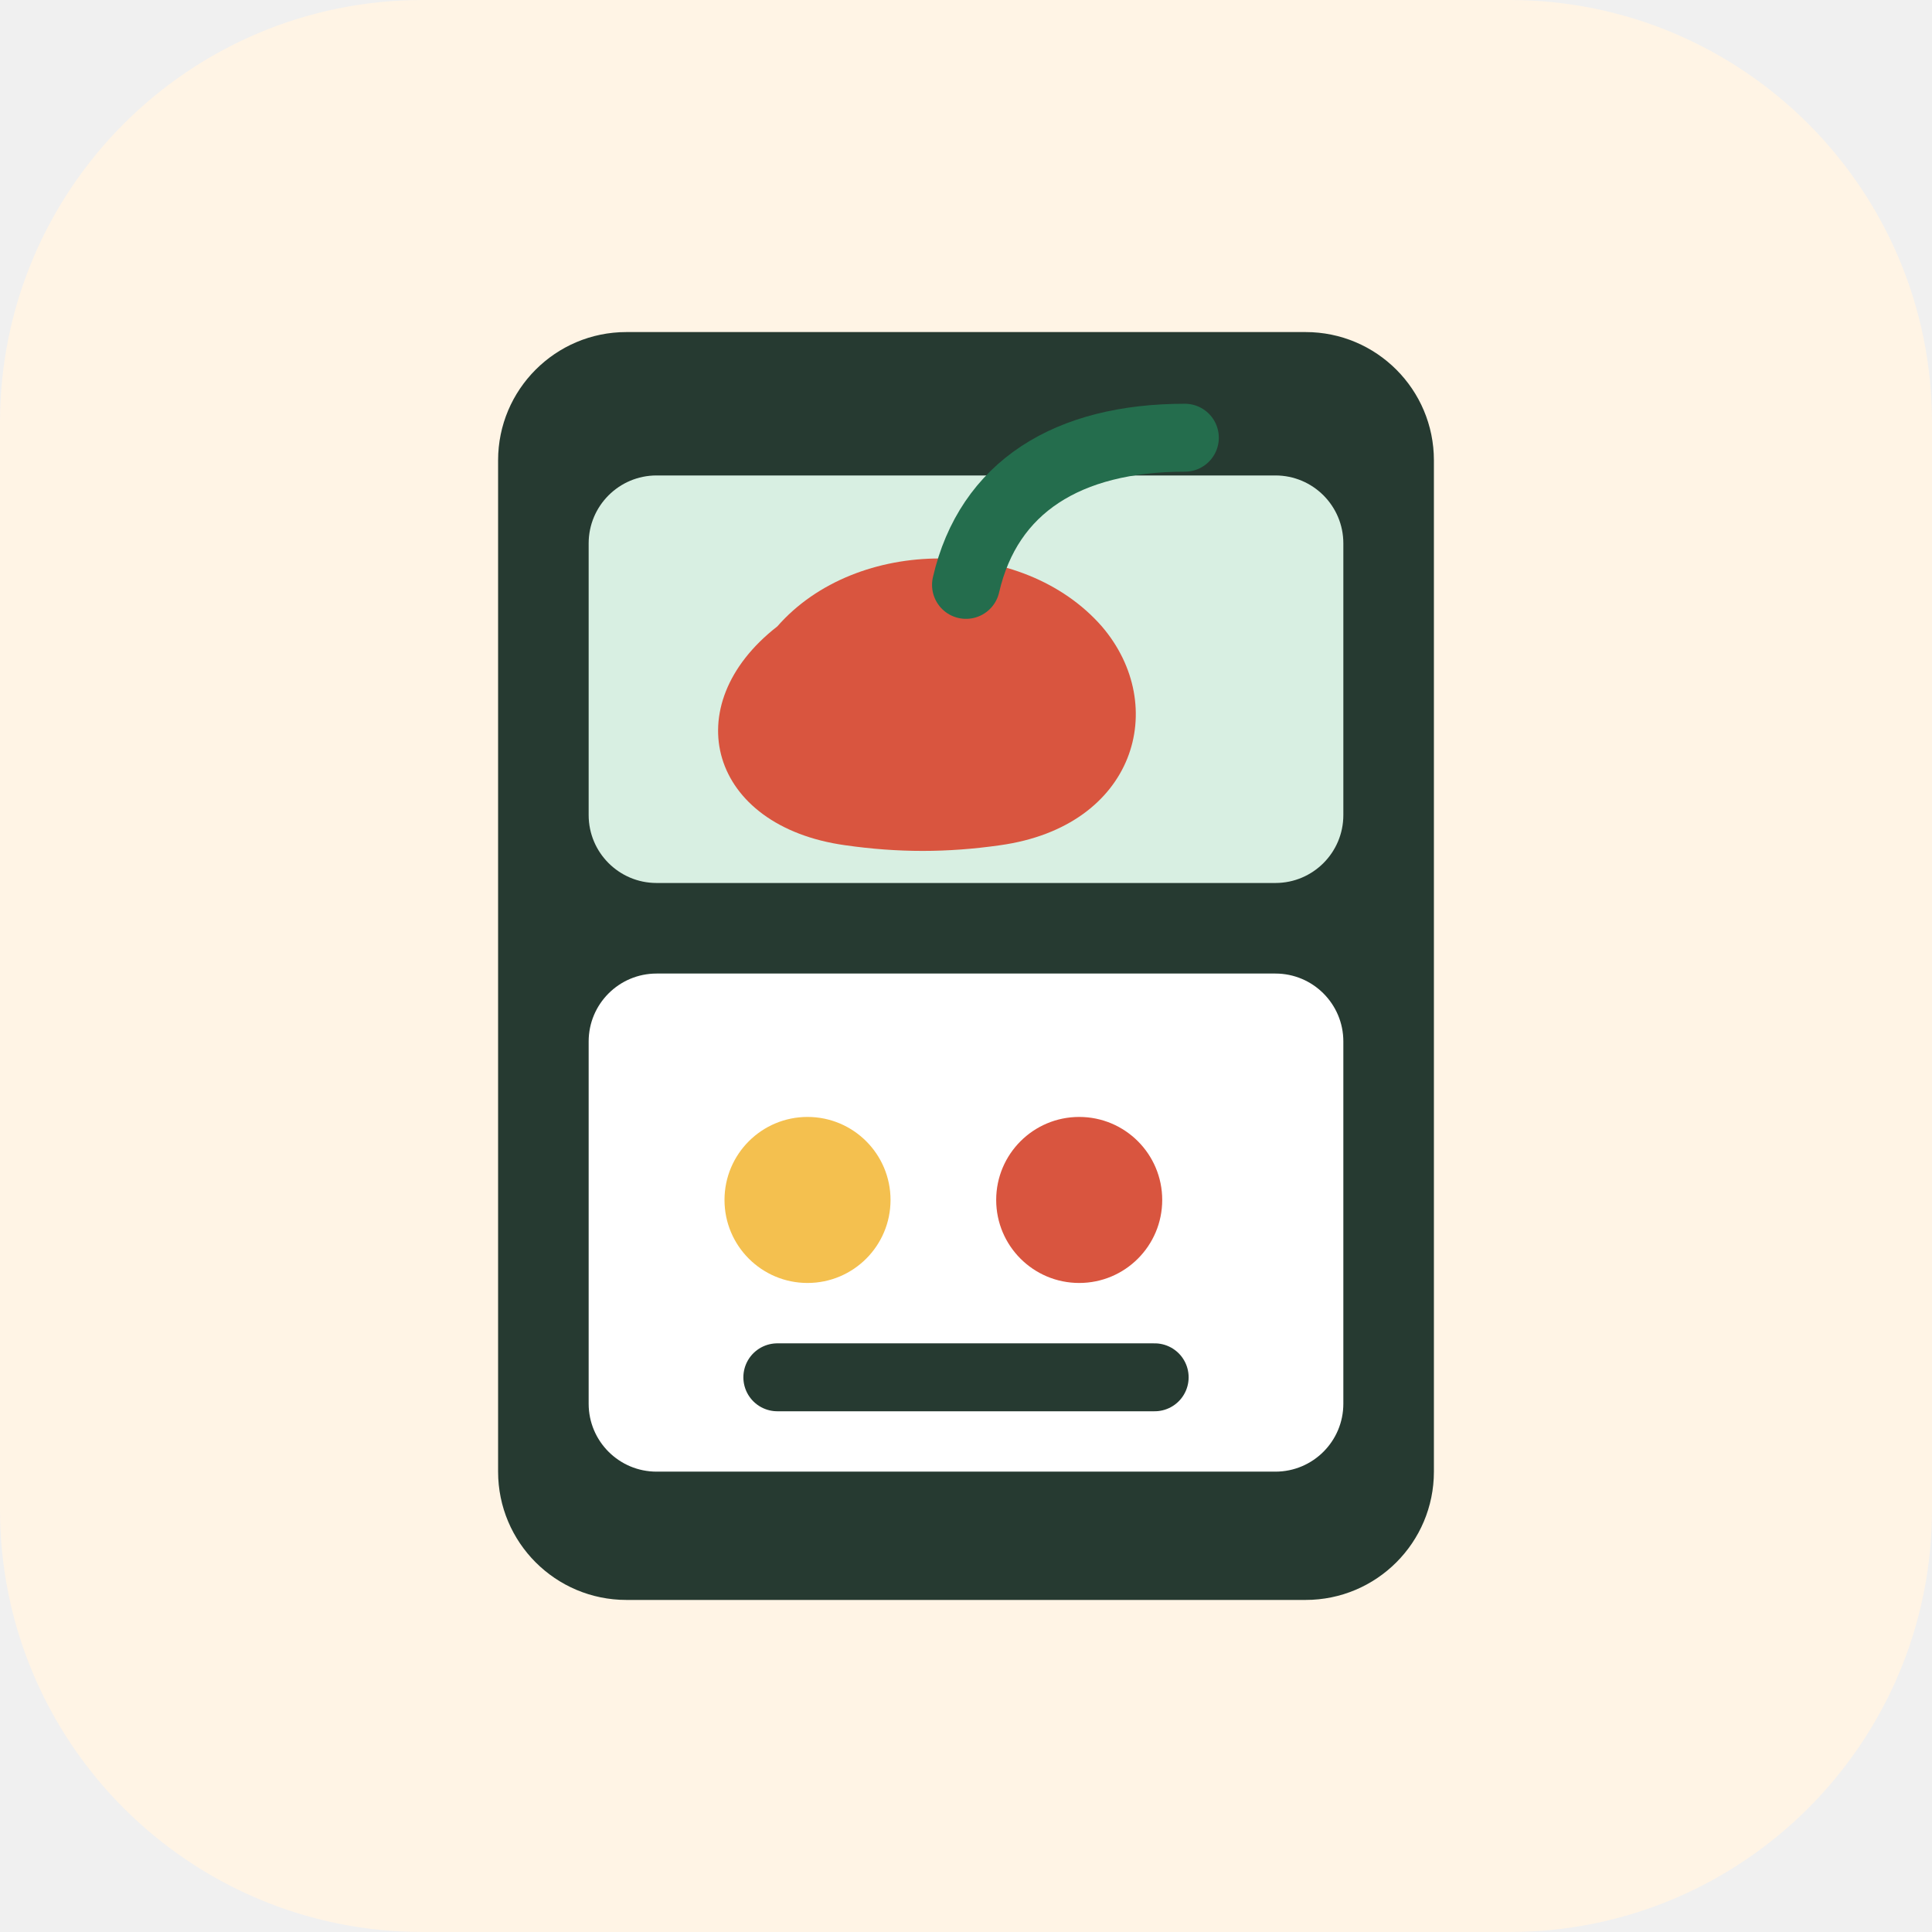
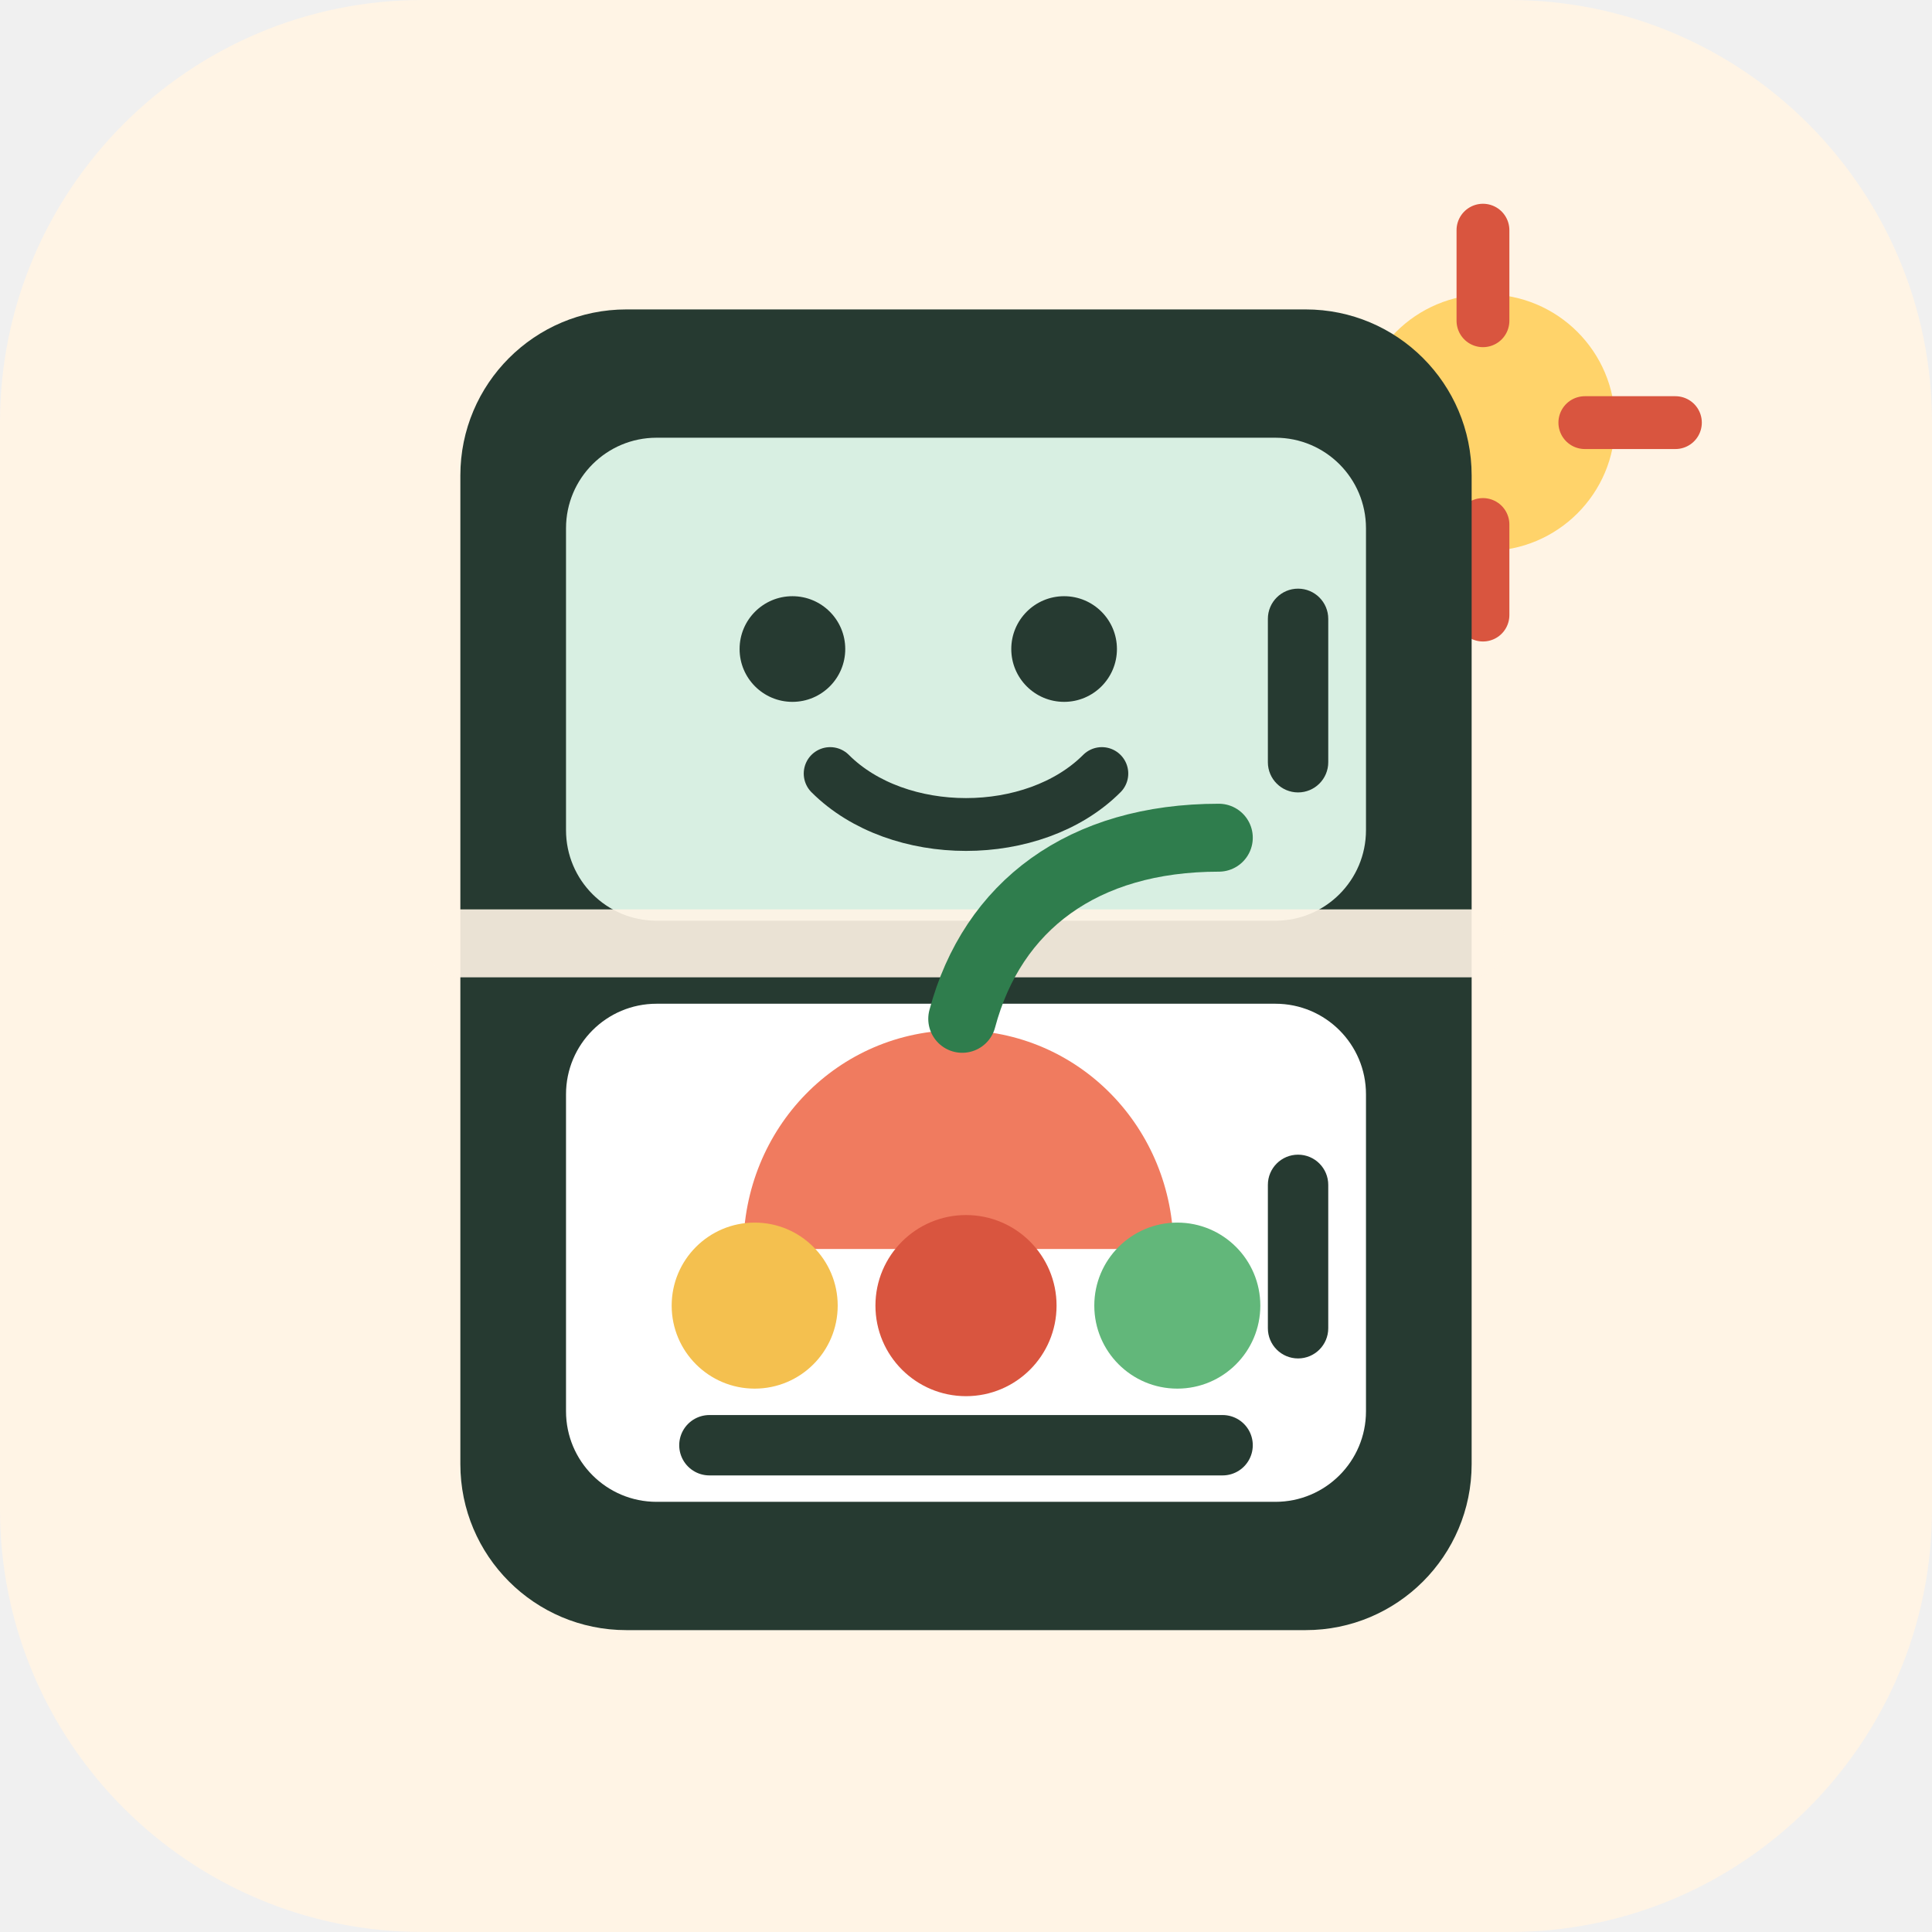
- <svg xmlns="http://www.w3.org/2000/svg" viewBox="0 0 512 512">
+ <svg xmlns="http://www.w3.org/2000/svg" viewBox="0 0 512 512" role="img" aria-labelledby="title desc">
  <rect width="512" height="512" rx="112" fill="#fff4e5" />
-   <rect x="132" y="88" width="248" height="336" rx="34" fill="#263a31" />
-   <rect x="156" y="126" width="200" height="108" rx="18" fill="#d8efe2" />
-   <rect x="156" y="258" width="200" height="132" rx="18" fill="#ffffff" />
-   <path d="M206 166c21-24 65-24 86 0 18 21 9 53-27 58-14 2-27 2-41 0-36-5-45-37-18-58z" fill="#d9553f" />
-   <path d="M256 155c6-26 27-39 58-39" fill="none" stroke="#246d4d" stroke-width="18" stroke-linecap="round" />
-   <circle cx="214" cy="318" r="22" fill="#f4c04f" />
-   <circle cx="286" cy="318" r="22" fill="#d9553f" />
-   <path d="M206 365h100" stroke="#263a31" stroke-width="18" stroke-linecap="round" />
+   <circle cx="394" cy="112" r="34" fill="#ffd36a" />
+   <path d="M393 61v24M393 139v24M342 112h24M420 112h24" stroke="#d9553f" stroke-width="14" stroke-linecap="round" />
+   <rect x="122" y="82" width="268" height="350" rx="44" fill="#263a31" />
+   <rect x="150" y="116" width="212" height="128" rx="24" fill="#d8efe2" />
+   <rect x="150" y="266" width="212" height="132" rx="24" fill="#ffffff" />
+   <path d="M122 250h268" stroke="#fff4e5" stroke-width="18" stroke-linecap="round" opacity=".9" />
+   <rect x="336" y="156" width="16" height="54" rx="8" fill="#263a31" />
+   <rect x="336" y="306" width="16" height="54" rx="8" fill="#263a31" />
+   <circle cx="210" cy="172" r="14" fill="#263a31" />
+   <circle cx="282" cy="172" r="14" fill="#263a31" />
+   <path d="M220 205c18 18 54 18 72 0" fill="none" stroke="#263a31" stroke-width="14" stroke-linecap="round" />
+   <path d="M197 331c0-32 25-58 57-58s57 26 57 58" fill="#f07b5f" />
+   <path d="M255 270c8-30 32-48 68-48" fill="none" stroke="#2f7d4d" stroke-width="18" stroke-linecap="round" />
+   <circle cx="200" cy="346" r="22" fill="#f4c04f" />
+   <circle cx="256" cy="346" r="24" fill="#d9553f" />
+   <circle cx="312" cy="346" r="22" fill="#62b77a" />
+   <path d="M188 383h136" stroke="#263a31" stroke-width="16" stroke-linecap="round" />
</svg>
